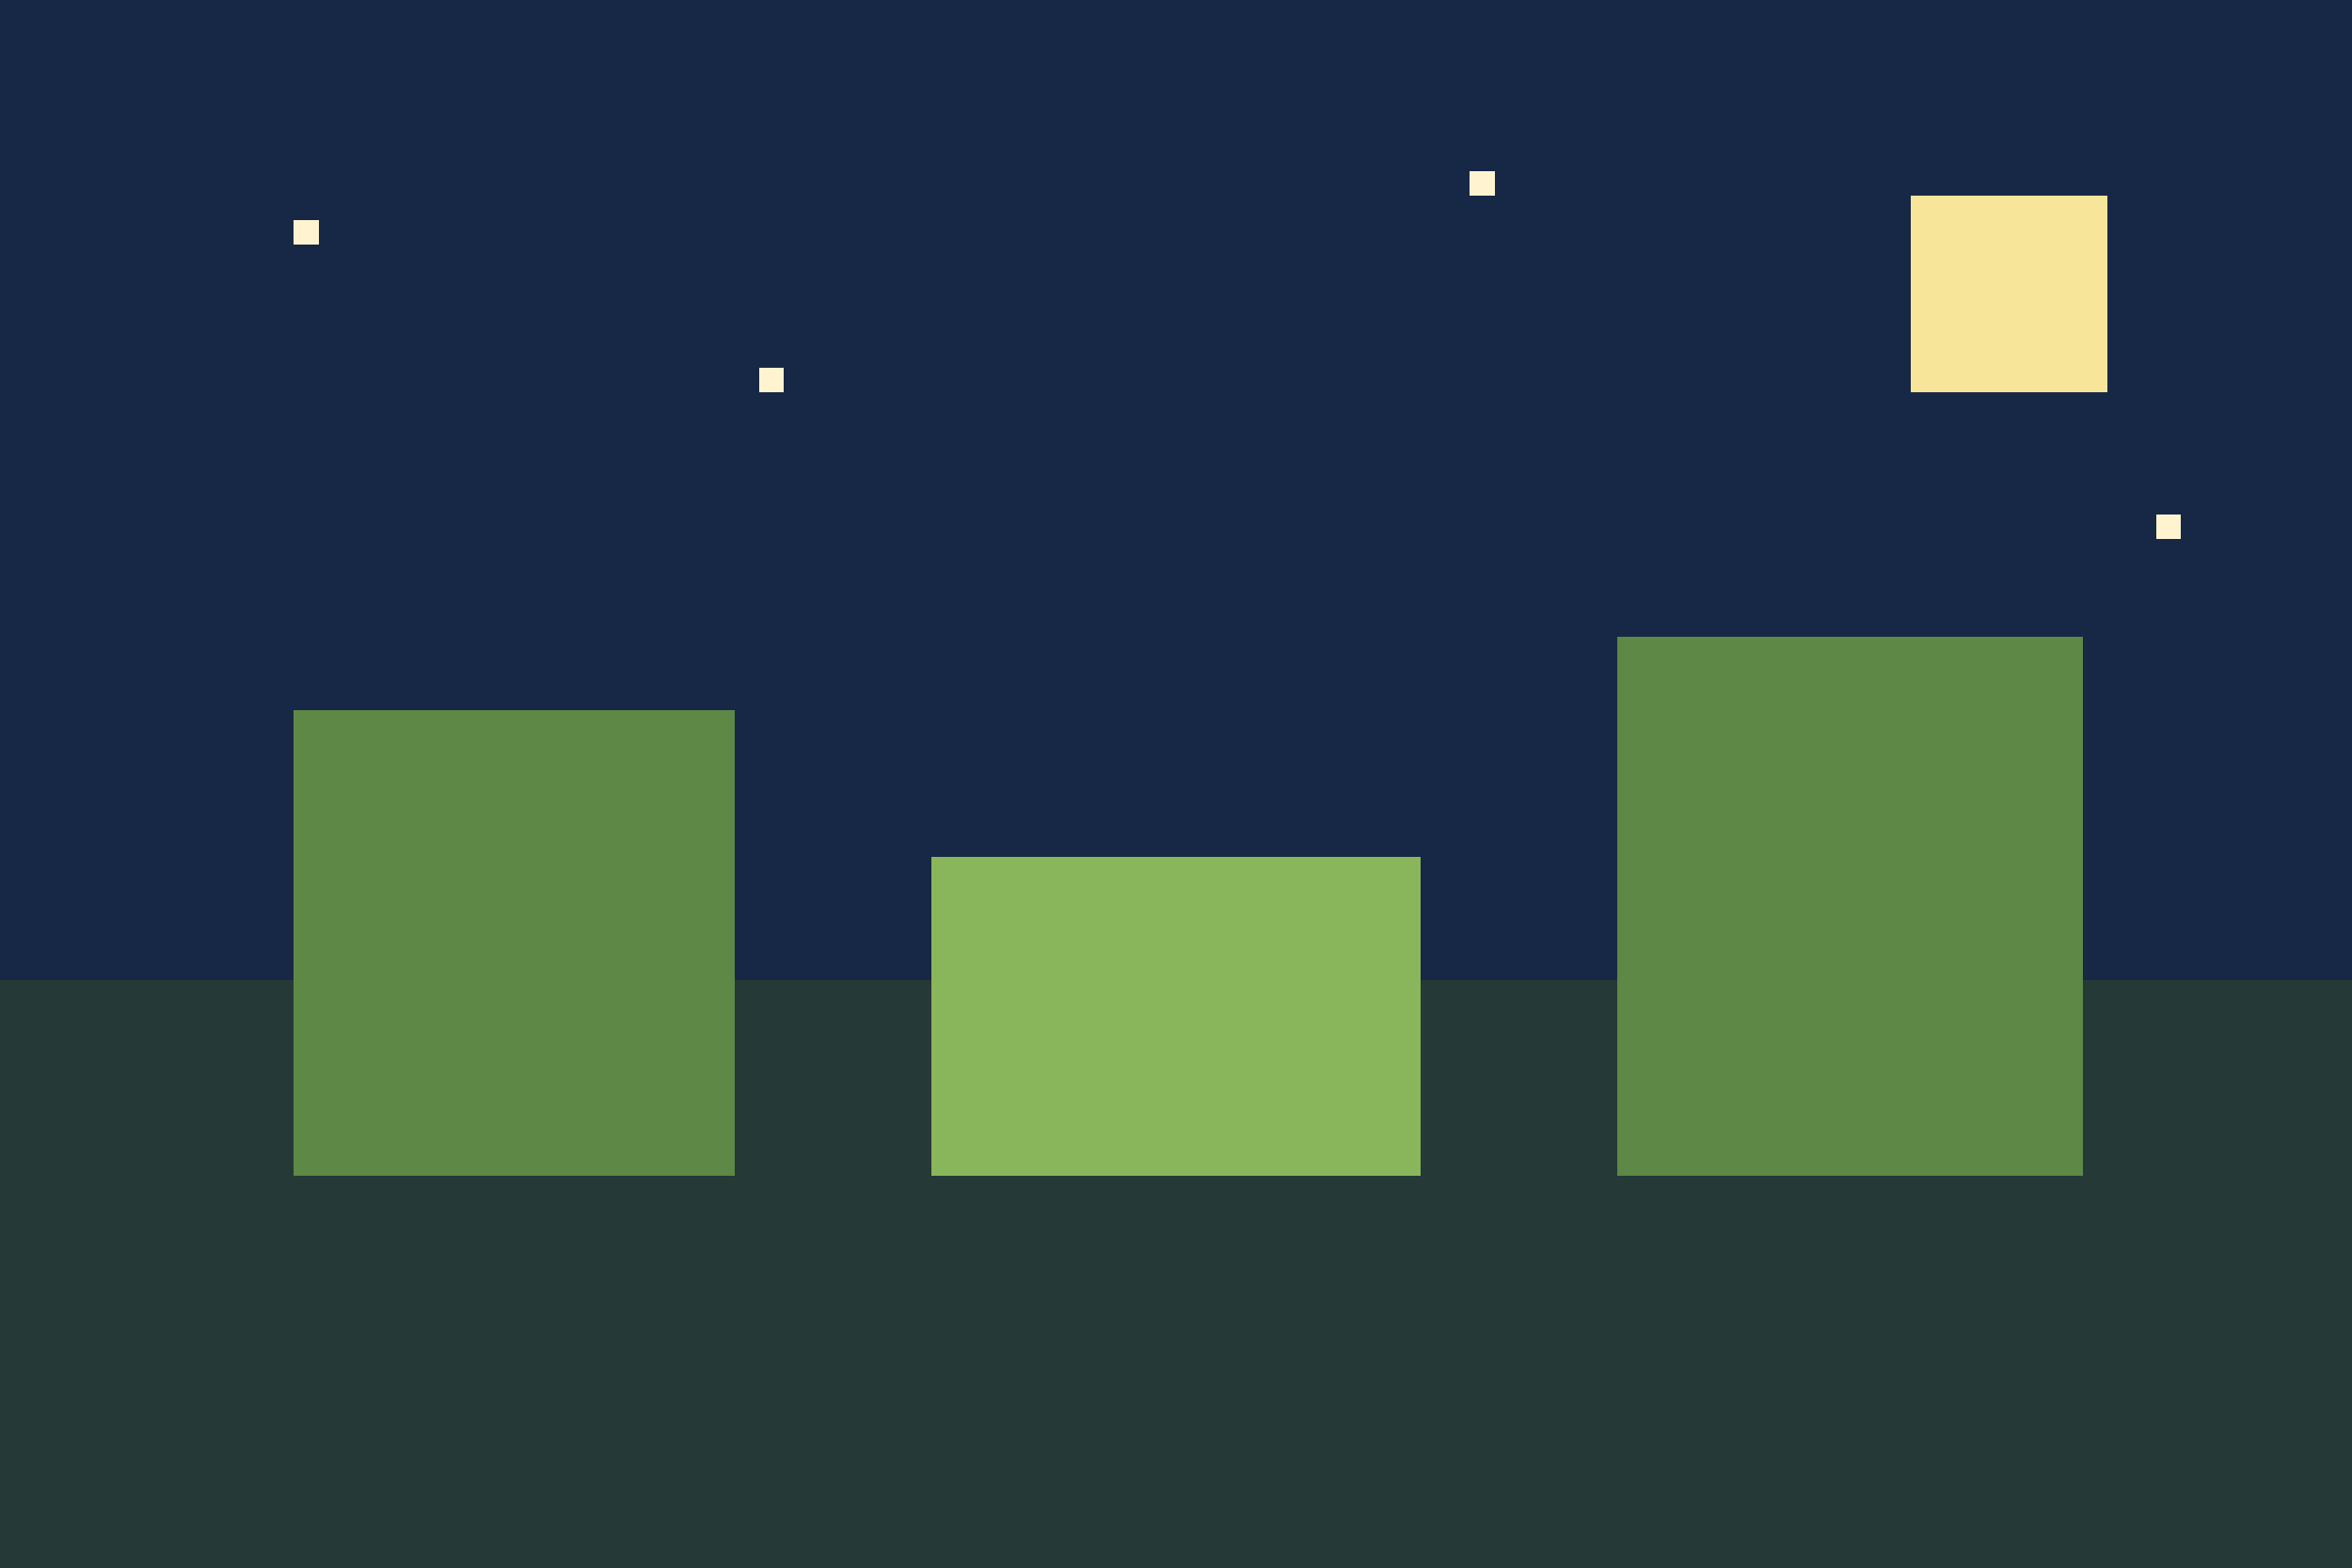
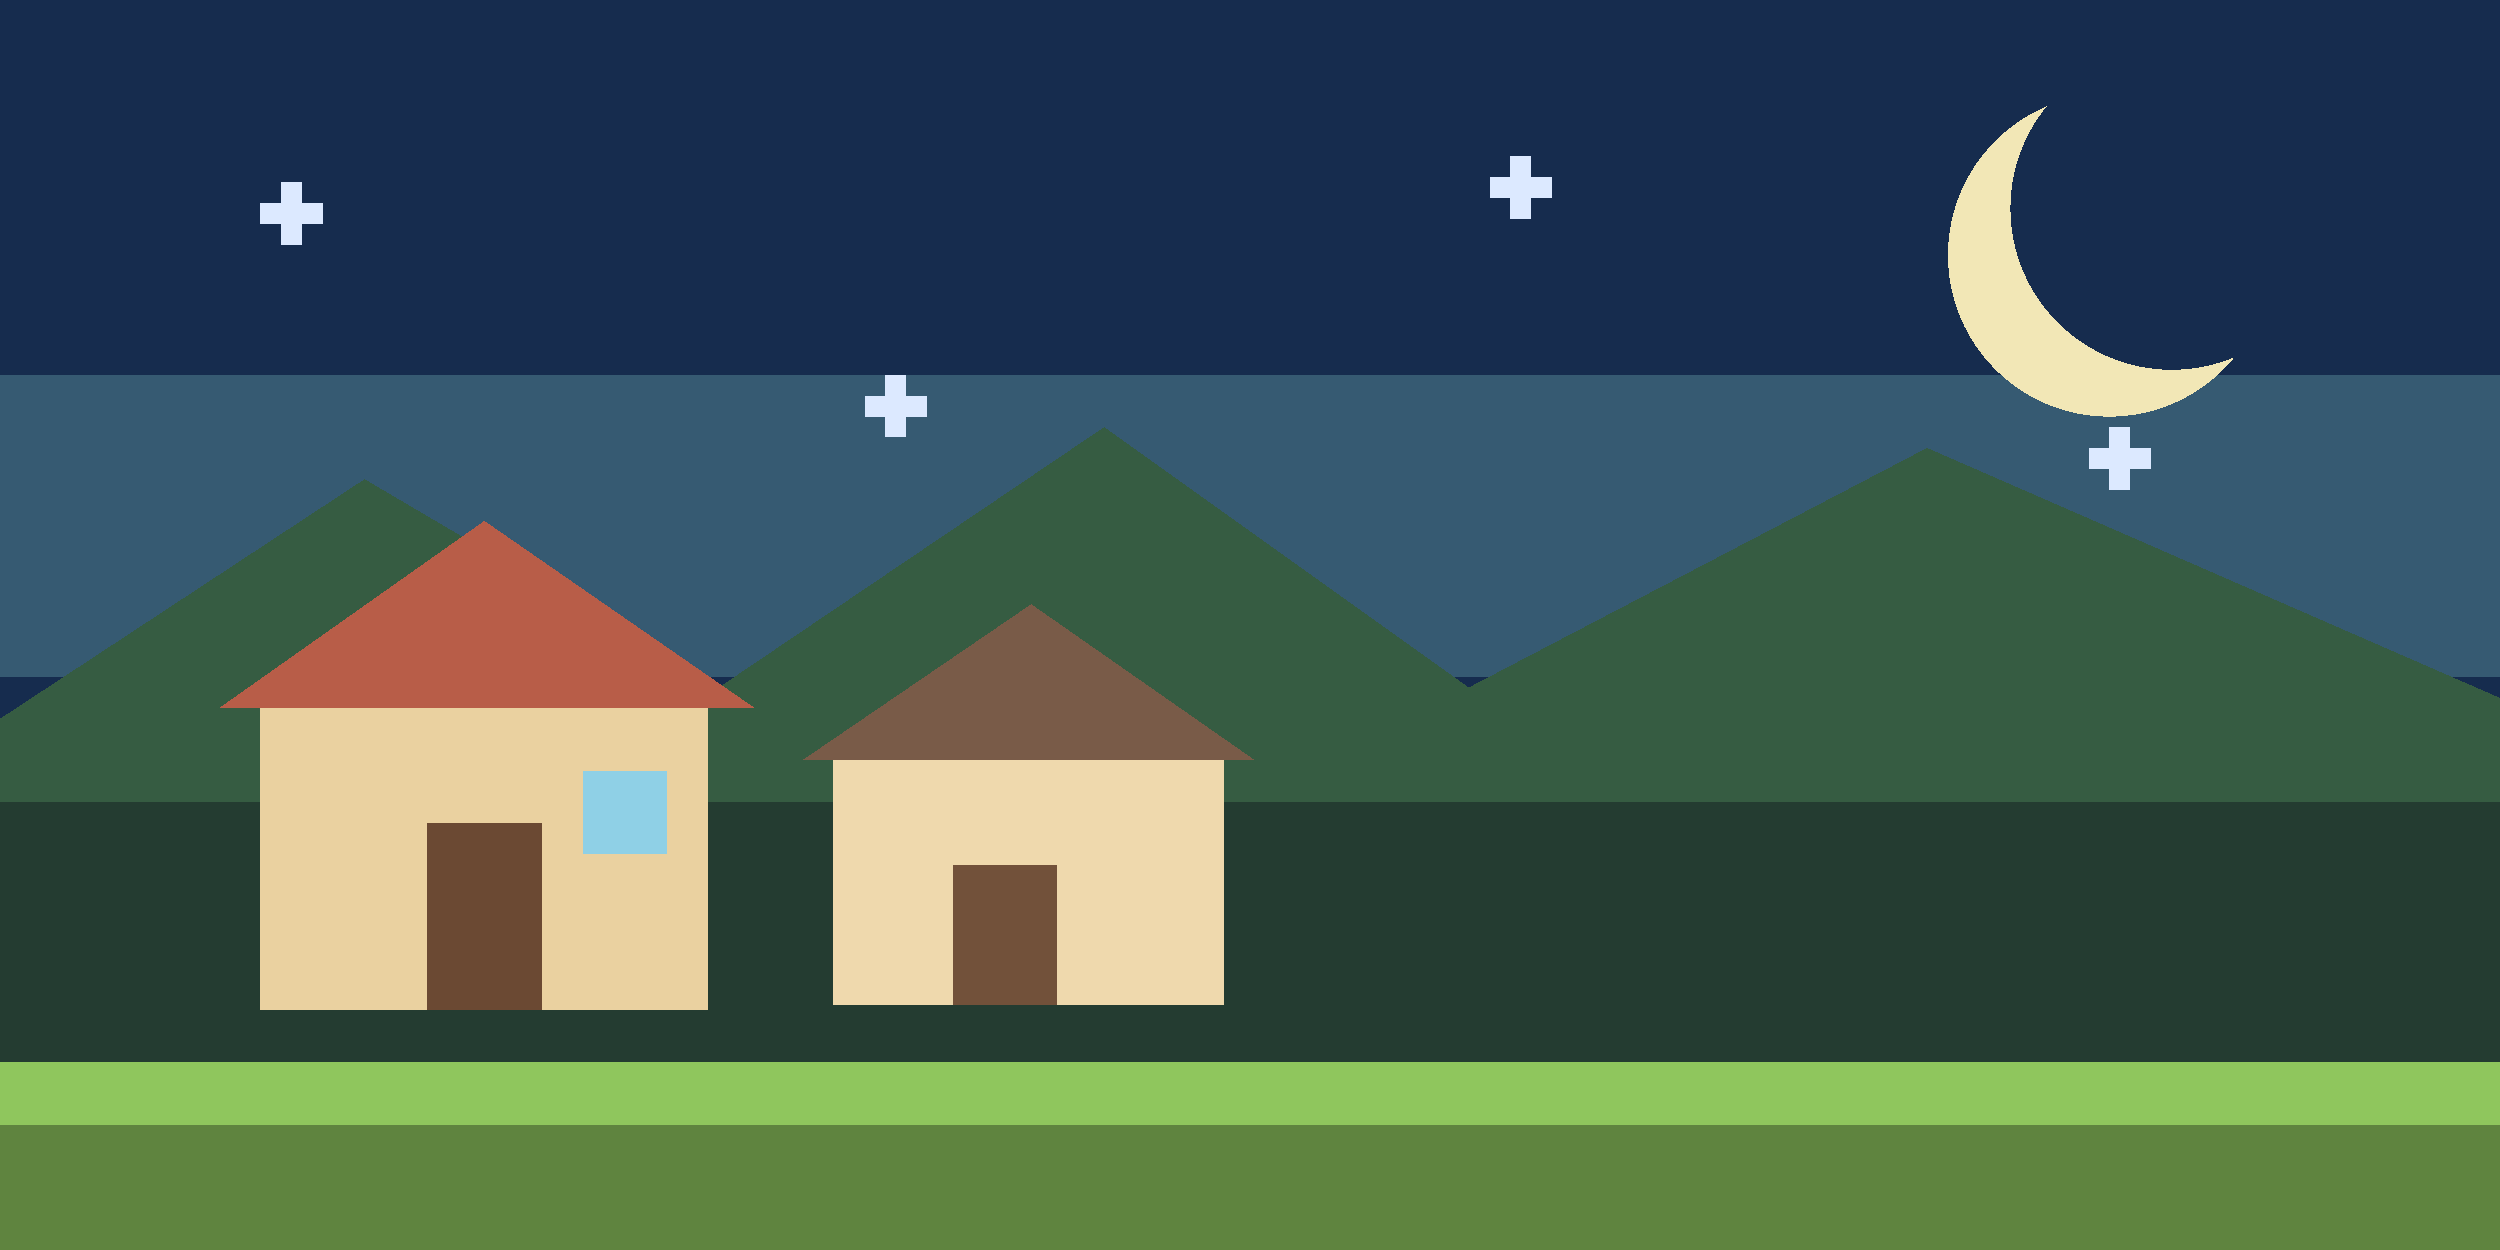
- <svg xmlns="http://www.w3.org/2000/svg" viewBox="0 0 96 64" shape-rendering="crispEdges">
-   <rect width="96" height="64" fill="#172846" />
-   <rect x="78" y="8" width="8" height="8" fill="#f7e59a" />
-   <rect x="12" y="9" width="1" height="1" fill="#fff4cf" />
-   <rect x="31" y="15" width="1" height="1" fill="#fff4cf" />
-   <rect x="60" y="7" width="1" height="1" fill="#fff4cf" />
-   <rect x="88" y="21" width="1" height="1" fill="#fff4cf" />
-   <rect y="40" width="96" height="24" fill="#253a37" />
-   <rect x="12" y="29" width="18" height="19" fill="#5d8846" />
-   <rect x="66" y="26" width="19" height="22" fill="#5d8846" />
-   <rect x="38" y="35" width="20" height="13" fill="#89b65b" />
+ <svg xmlns="http://www.w3.org/2000/svg" viewBox="0 0 480 240" shape-rendering="crispEdges">
+   <rect width="480" height="240" fill="#162c4e" />
+   <rect y="72" width="480" height="58" fill="#365a72" />
+   <circle cx="405" cy="49" r="31" fill="#f2e7b6" />
+   <circle cx="417" cy="40" r="31" fill="#162c4e" />
+   <rect x="54" y="35" width="4" height="12" fill="#dce9ff" />
+   <rect x="50" y="39" width="12" height="4" fill="#dce9ff" />
+   <rect x="170" y="72" width="4" height="12" fill="#dce9ff" />
+   <rect x="166" y="76" width="12" height="4" fill="#dce9ff" />
+   <rect x="290" y="30" width="4" height="12" fill="#dce9ff" />
+   <rect x="286" y="34" width="12" height="4" fill="#dce9ff" />
+   <rect x="405" y="82" width="4" height="12" fill="#dce9ff" />
+   <rect x="401" y="86" width="12" height="4" fill="#dce9ff" />
+   <polygon points="0,138 70,92 138,132 212,82 282,132 370,86 480,134 480,174 0,174" fill="#365c42" />
+   <rect y="154" width="480" height="86" fill="#243c31" />
+   <rect x="50" y="134" width="86" height="60" fill="#ead1a0" />
+   <polygon points="42,136 93,100 145,136" fill="#b85d48" />
+   <rect x="82" y="158" width="22" height="36" fill="#6b4933" />
+   <rect x="112" y="148" width="16" height="16" fill="#8fd0e6" />
+   <rect x="160" y="145" width="75" height="48" fill="#efd9ad" />
+   <polygon points="154,146 198,116 241,146" fill="#795b48" />
+   <rect x="183" y="166" width="20" height="27" fill="#72513a" />
+   <rect x="0" y="204" width="480" height="12" fill="#8fc65d" />
+   <rect x="0" y="216" width="480" height="24" fill="#5f843f" />
</svg>
